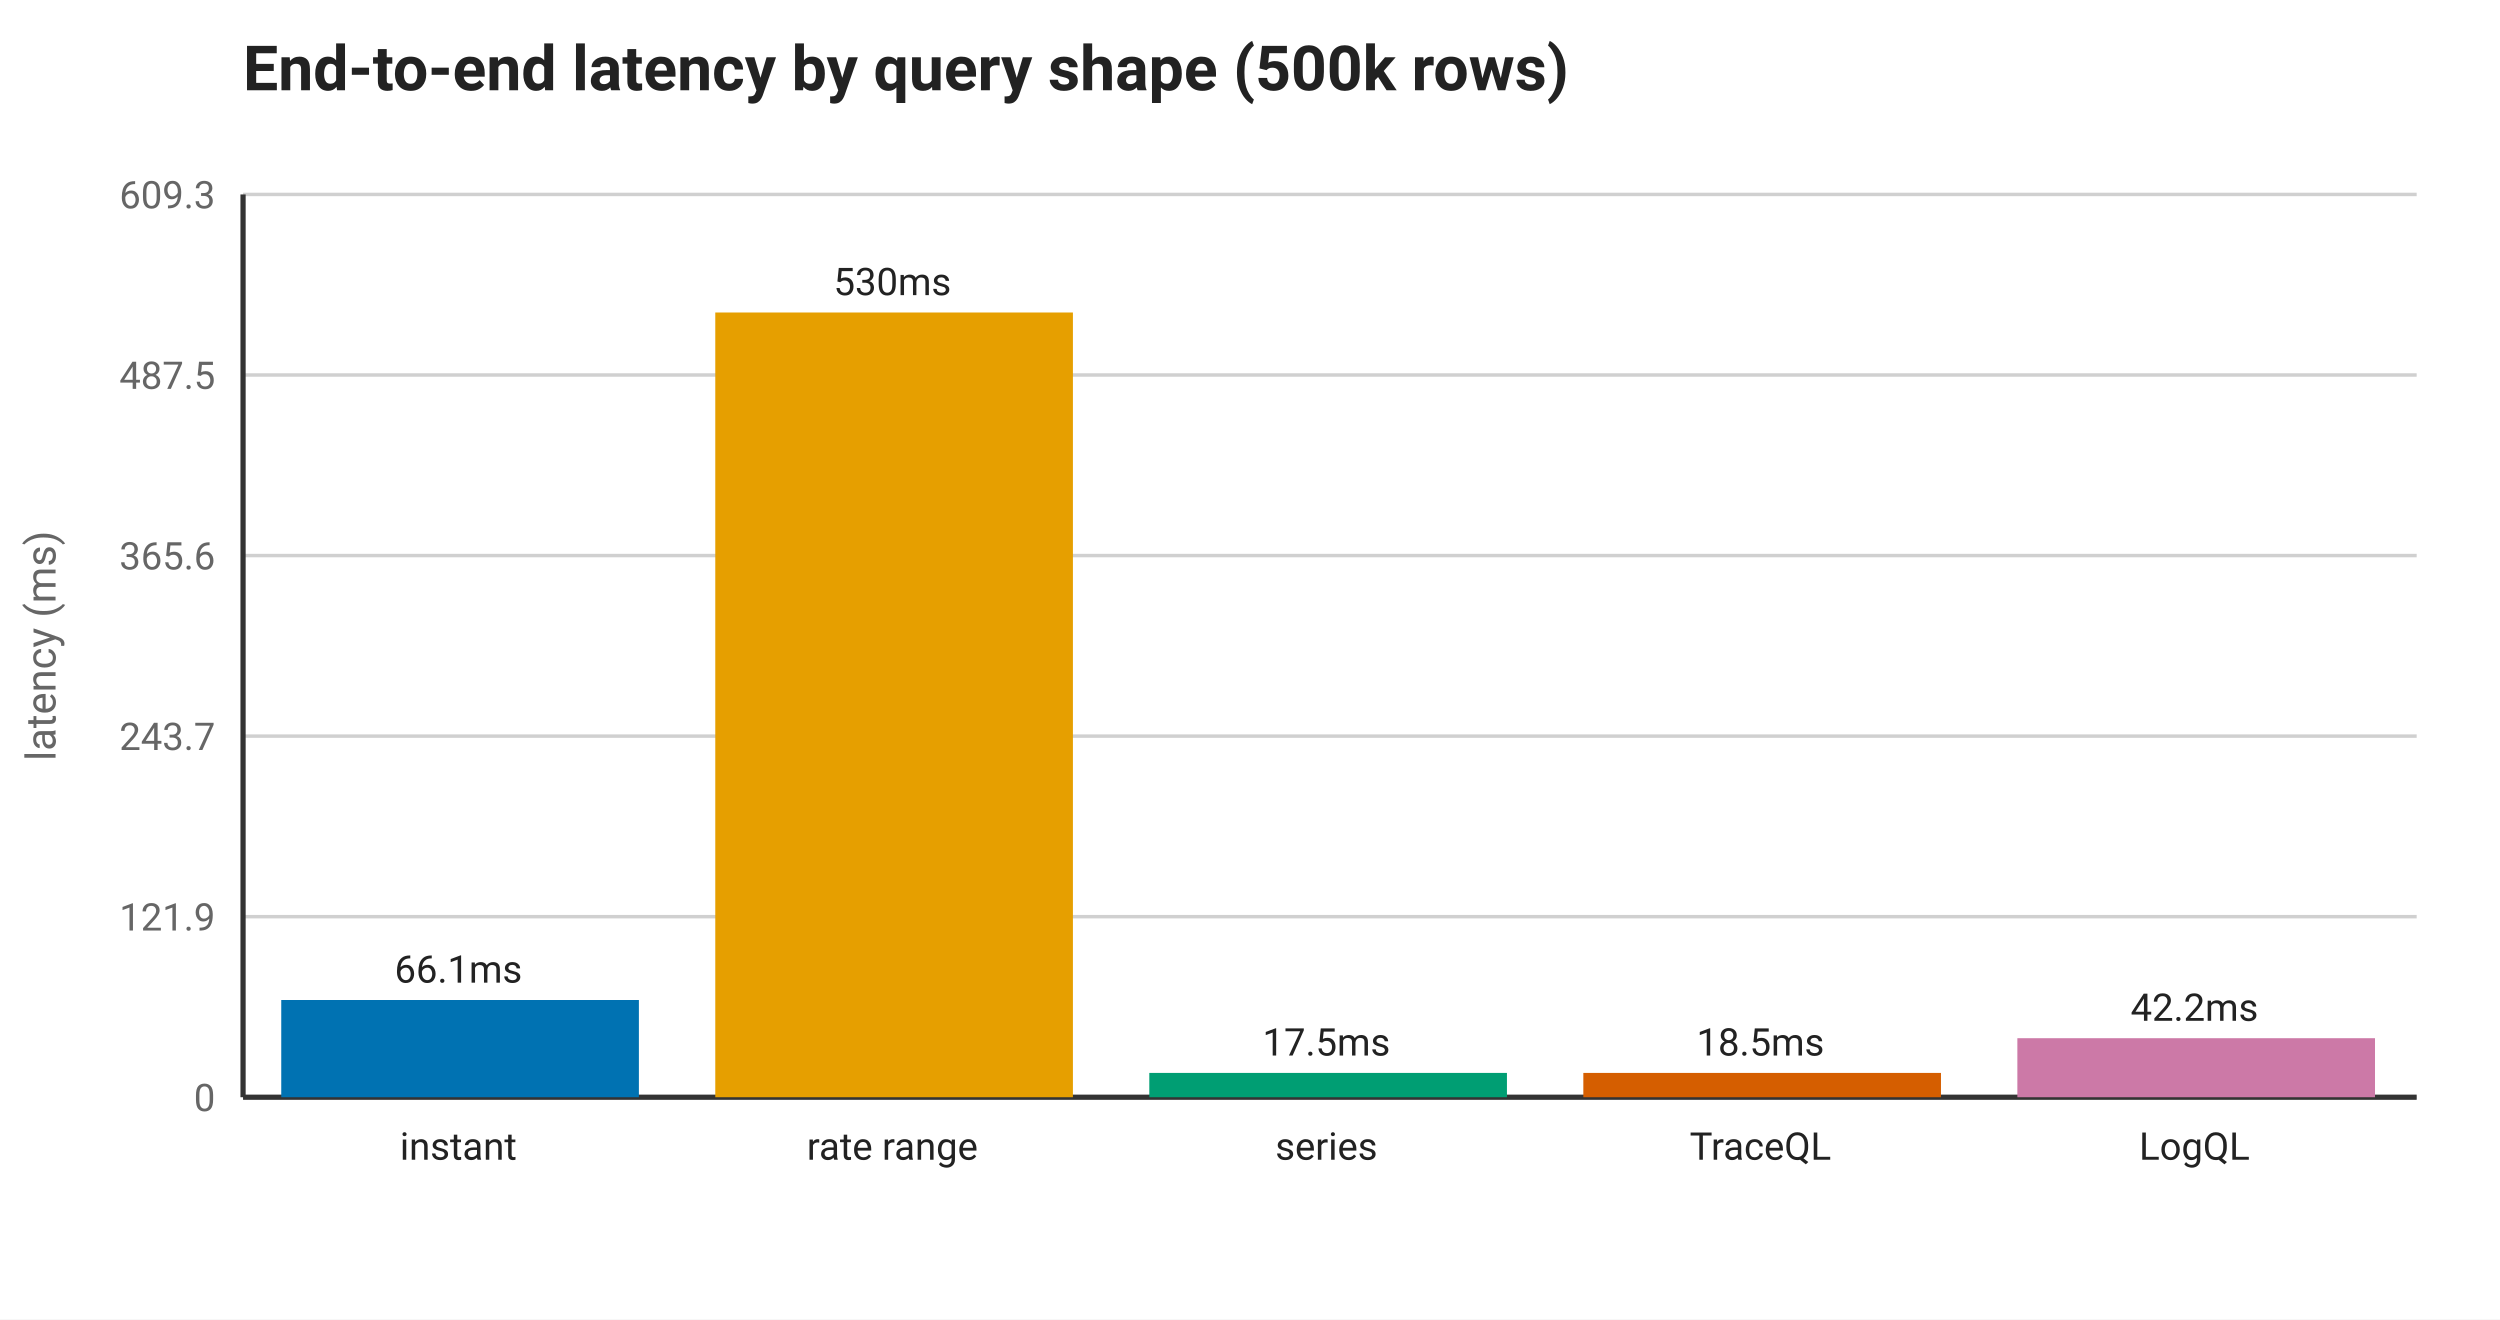
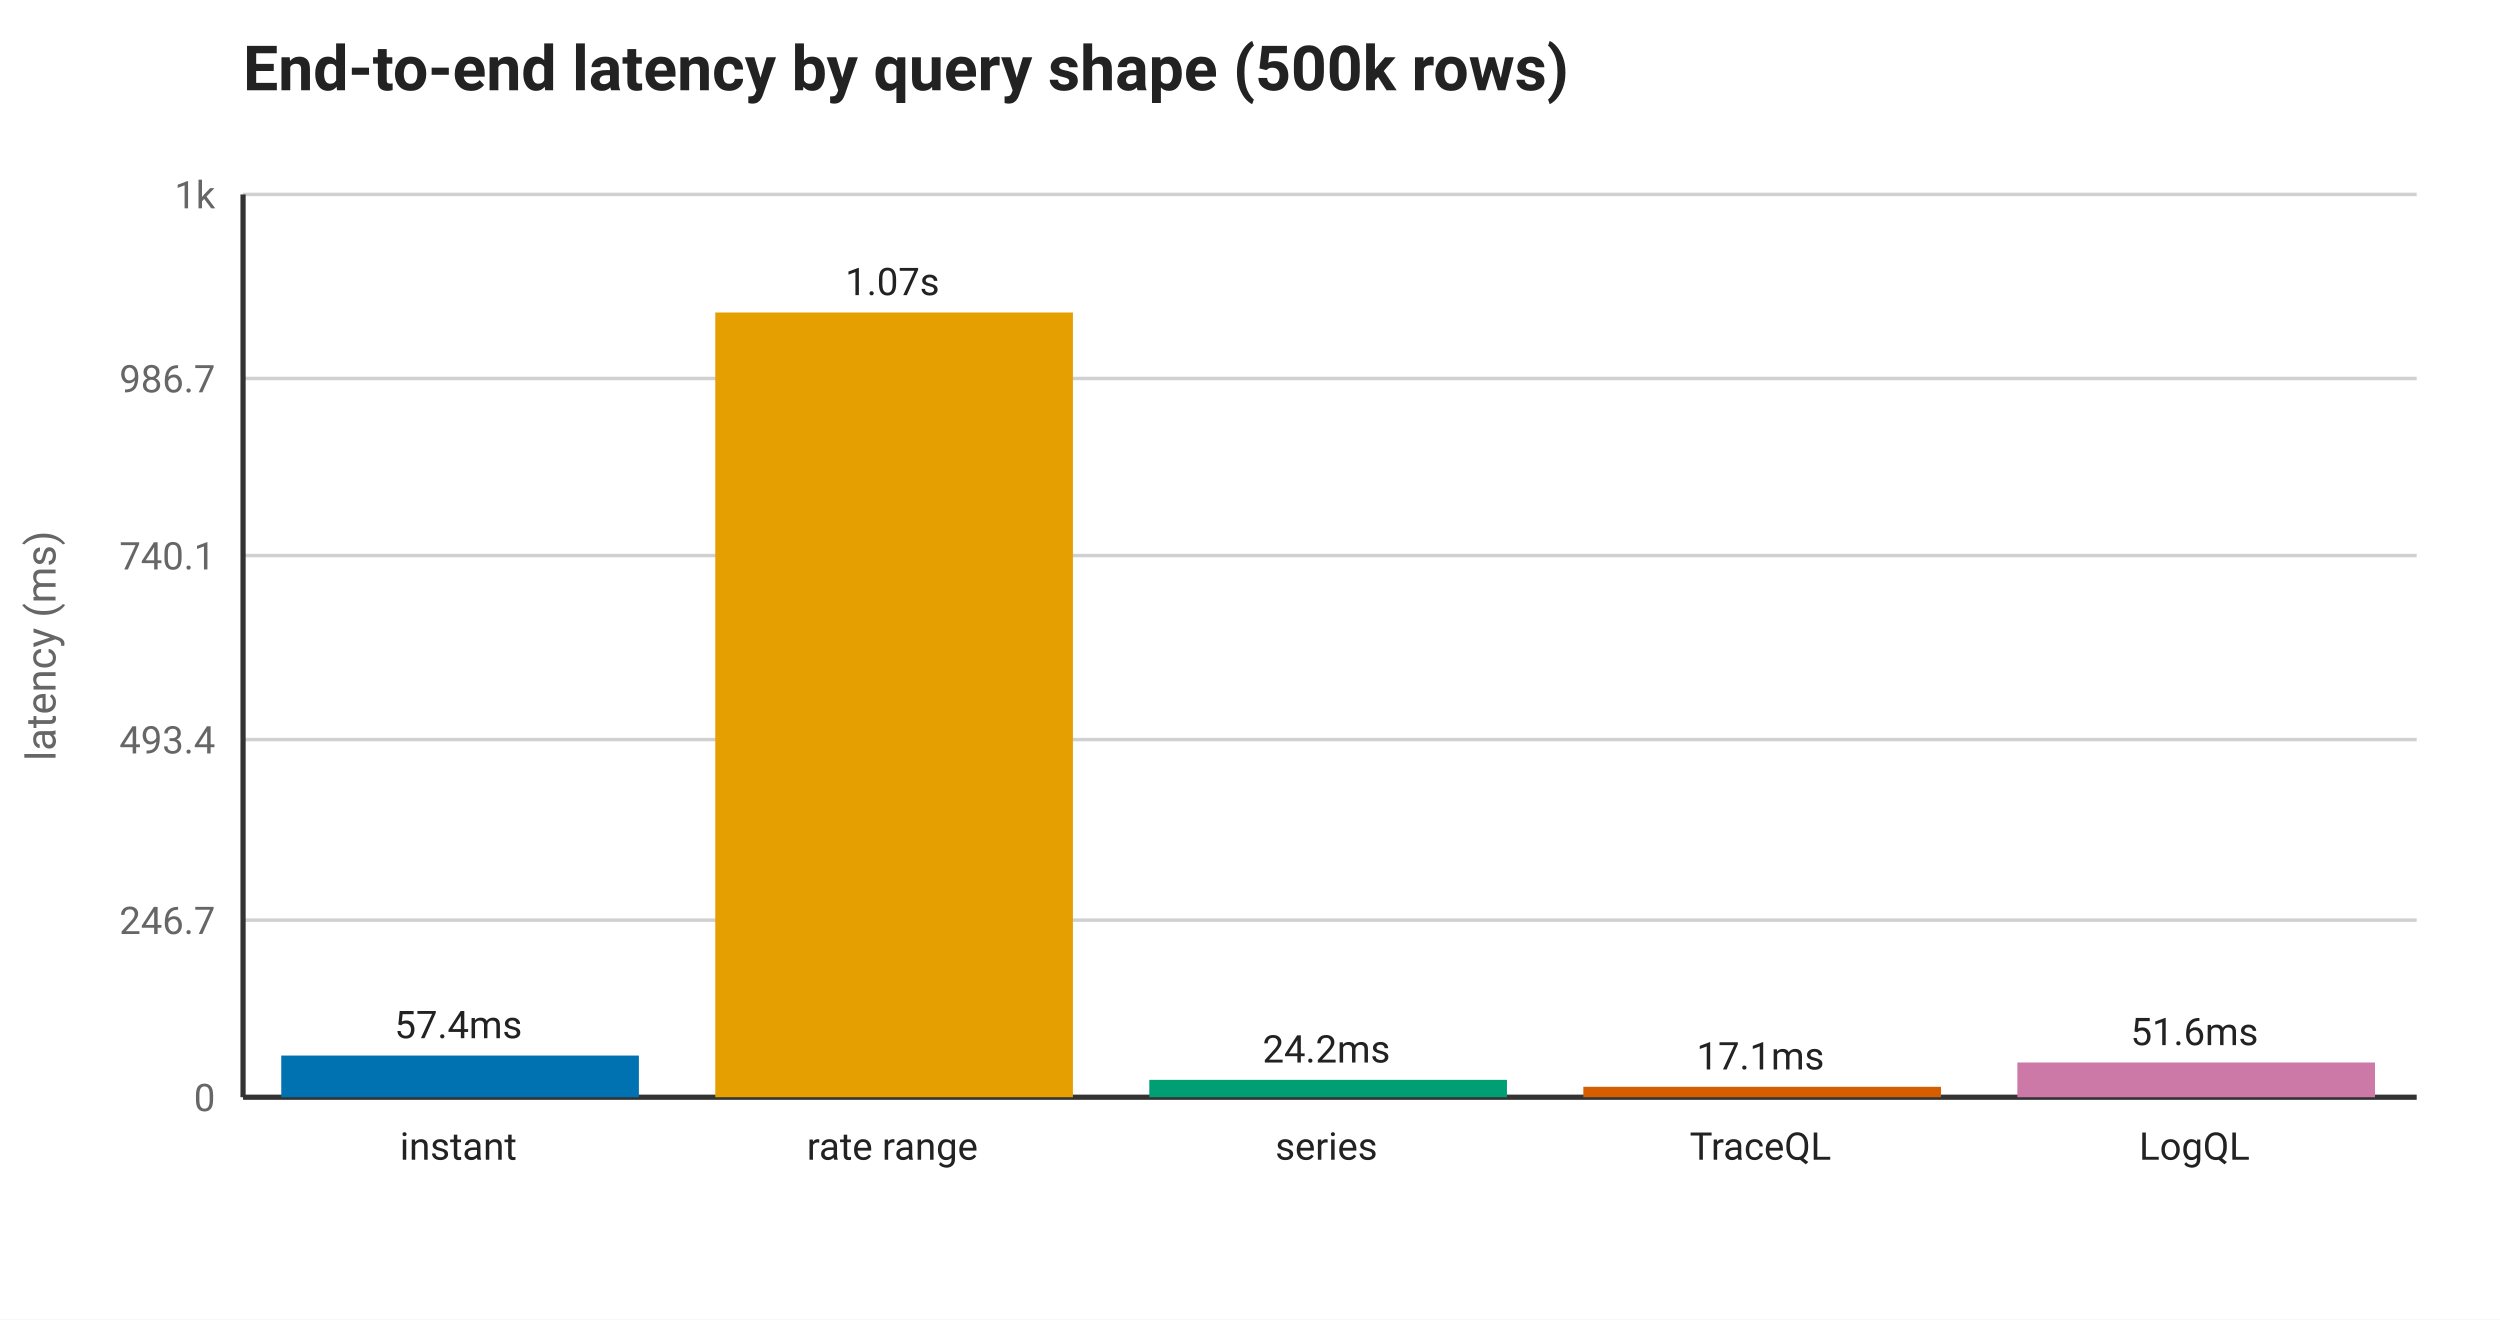
<svg xmlns="http://www.w3.org/2000/svg" viewBox="0 0 720 380" width="720" height="380" font-family="-apple-system,Segoe UI,Roboto,Helvetica,Arial,sans-serif">
  <rect width="720" height="380" fill="white" />
  <text x="70" y="26" font-size="18" font-weight="600" fill="#222222">End-to-end latency by query shape (500k rows)</text>
  <line x1="70" y1="316" x2="696" y2="316" stroke="#d0d0d0" stroke-width="1" />
  <text x="62" y="320" font-size="11" fill="#666666" text-anchor="end">0</text>
-   <line x1="70" y1="264" x2="696" y2="264" stroke="#d0d0d0" stroke-width="1" />
-   <text x="62" y="268" font-size="11" fill="#666666" text-anchor="end">121.9</text>
-   <line x1="70" y1="212" x2="696" y2="212" stroke="#d0d0d0" stroke-width="1" />
-   <text x="62" y="216" font-size="11" fill="#666666" text-anchor="end">243.7</text>
+   <line x1="70" y1="265" x2="696" y2="265" stroke="#d0d0d0" stroke-width="1" />
+   <text x="62" y="269" font-size="11" fill="#666666" text-anchor="end">246.7</text>
+   <line x1="70" y1="213" x2="696" y2="213" stroke="#d0d0d0" stroke-width="1" />
+   <text x="62" y="217" font-size="11" fill="#666666" text-anchor="end">493.4</text>
  <line x1="70" y1="160" x2="696" y2="160" stroke="#d0d0d0" stroke-width="1" />
-   <text x="62" y="164" font-size="11" fill="#666666" text-anchor="end">365.6</text>
-   <line x1="70" y1="108" x2="696" y2="108" stroke="#d0d0d0" stroke-width="1" />
-   <text x="62" y="112" font-size="11" fill="#666666" text-anchor="end">487.5</text>
+   <text x="62" y="164" font-size="11" fill="#666666" text-anchor="end">740.1</text>
+   <line x1="70" y1="109" x2="696" y2="109" stroke="#d0d0d0" stroke-width="1" />
+   <text x="62" y="113" font-size="11" fill="#666666" text-anchor="end">986.7</text>
  <line x1="70" y1="56" x2="696" y2="56" stroke="#d0d0d0" stroke-width="1" />
-   <text x="62" y="60" font-size="11" fill="#666666" text-anchor="end">609.3</text>
+   <text x="62" y="60" font-size="11" fill="#666666" text-anchor="end">1k</text>
  <line x1="70" y1="56" x2="70" y2="316" stroke="#333333" stroke-width="1.5" />
  <line x1="70" y1="316" x2="696" y2="316" stroke="#333333" stroke-width="1.5" />
  <text x="16" y="186" font-size="12" fill="#666666" text-anchor="middle" transform="rotate(-90 16 186)">latency (ms)</text>
-   <rect x="81" y="288" width="103" height="28" fill="#0072B2" />
-   <text x="132" y="283" font-size="11" fill="#222222" text-anchor="middle">66.1ms</text>
+   <rect x="81" y="304" width="103" height="12" fill="#0072B2" />
+   <text x="132" y="299" font-size="11" fill="#222222" text-anchor="middle">57.4ms</text>
  <text x="132" y="334" font-size="11" fill="#222222" text-anchor="middle">instant</text>
  <rect x="206" y="90" width="103" height="226" fill="#E69F00" />
-   <text x="257" y="85" font-size="11" fill="#222222" text-anchor="middle">530ms</text>
+   <text x="257" y="85" font-size="11" fill="#222222" text-anchor="middle">1.07s</text>
  <text x="257" y="334" font-size="11" fill="#222222" text-anchor="middle">rate range</text>
-   <rect x="331" y="309" width="103" height="7" fill="#009E73" />
-   <text x="382" y="304" font-size="11" fill="#222222" text-anchor="middle">17.5ms</text>
+   <rect x="331" y="311" width="103" height="5" fill="#009E73" />
+   <text x="382" y="306" font-size="11" fill="#222222" text-anchor="middle">24.2ms</text>
  <text x="382" y="334" font-size="11" fill="#222222" text-anchor="middle">series</text>
-   <rect x="456" y="309" width="103" height="7" fill="#D55E00" />
-   <text x="507" y="304" font-size="11" fill="#222222" text-anchor="middle">18.5ms</text>
+   <rect x="456" y="313" width="103" height="3" fill="#D55E00" />
+   <text x="507" y="308" font-size="11" fill="#222222" text-anchor="middle">17.1ms</text>
  <text x="507" y="334" font-size="11" fill="#222222" text-anchor="middle">TraceQL</text>
-   <rect x="581" y="299" width="103" height="17" fill="#CC79A7" />
-   <text x="632" y="294" font-size="11" fill="#222222" text-anchor="middle">42.2ms</text>
+   <rect x="581" y="306" width="103" height="10" fill="#CC79A7" />
+   <text x="632" y="301" font-size="11" fill="#222222" text-anchor="middle">51.6ms</text>
  <text x="632" y="334" font-size="11" fill="#222222" text-anchor="middle">LogQL</text>
</svg>
